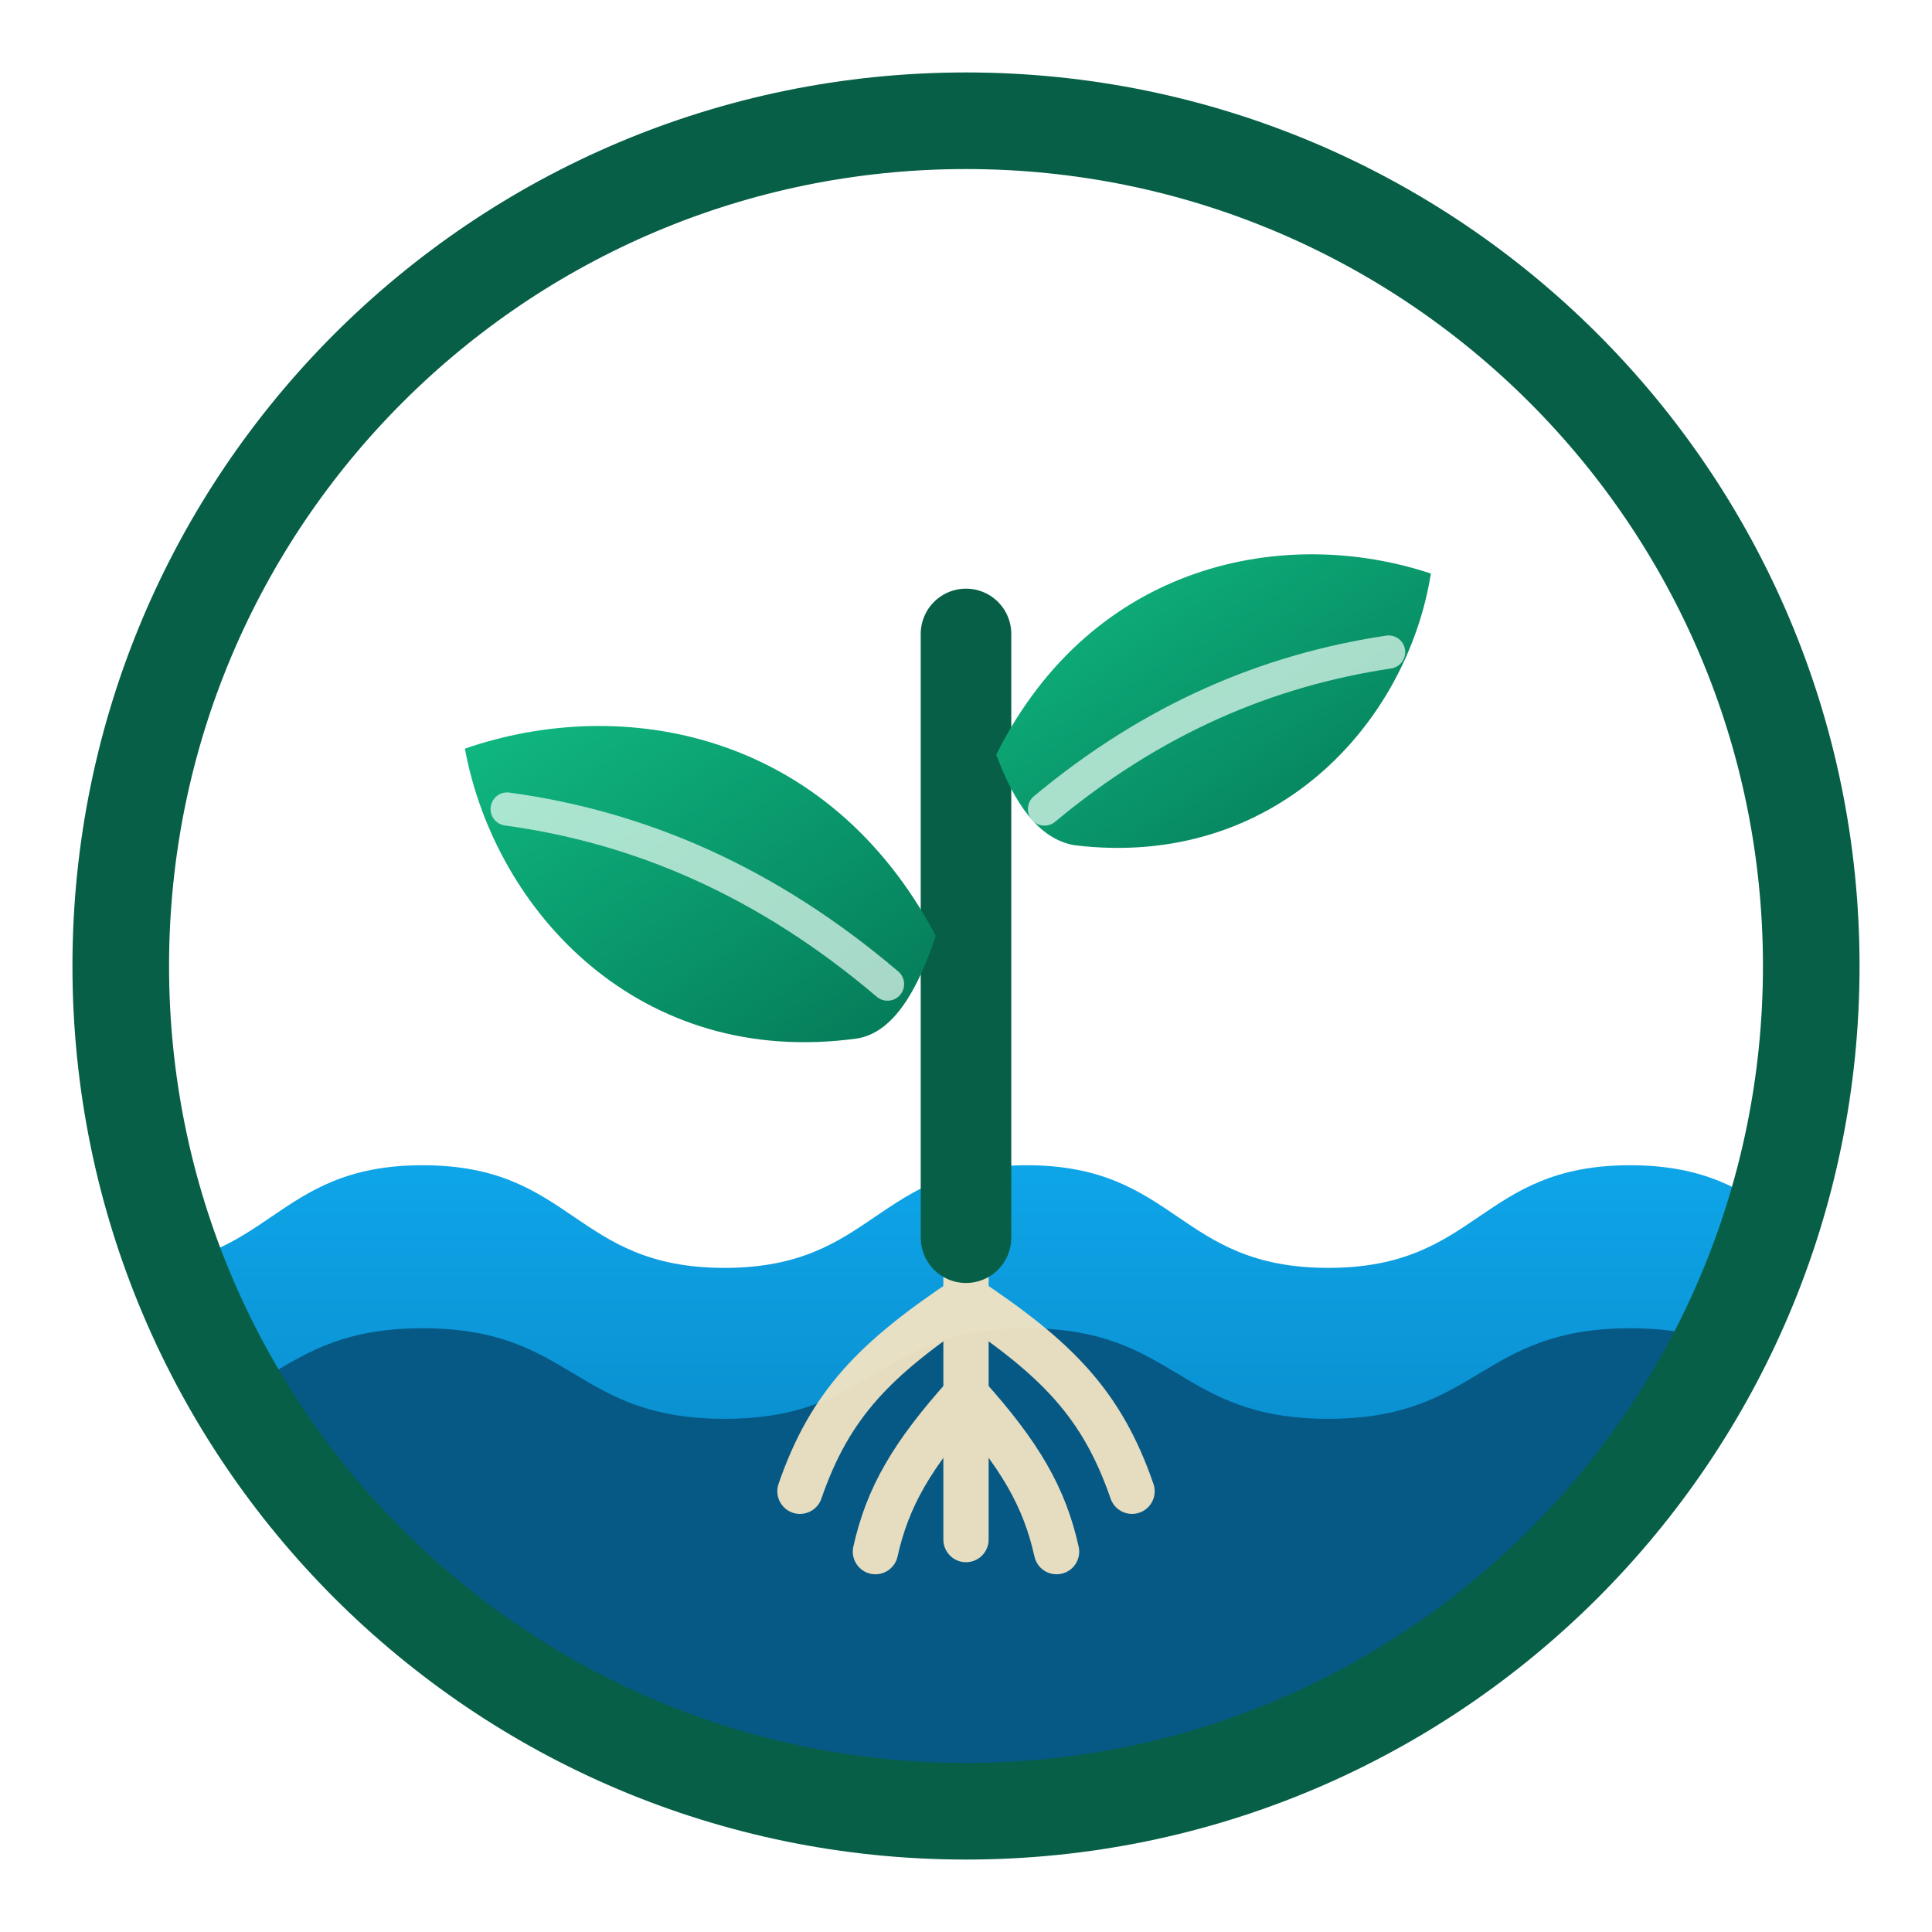
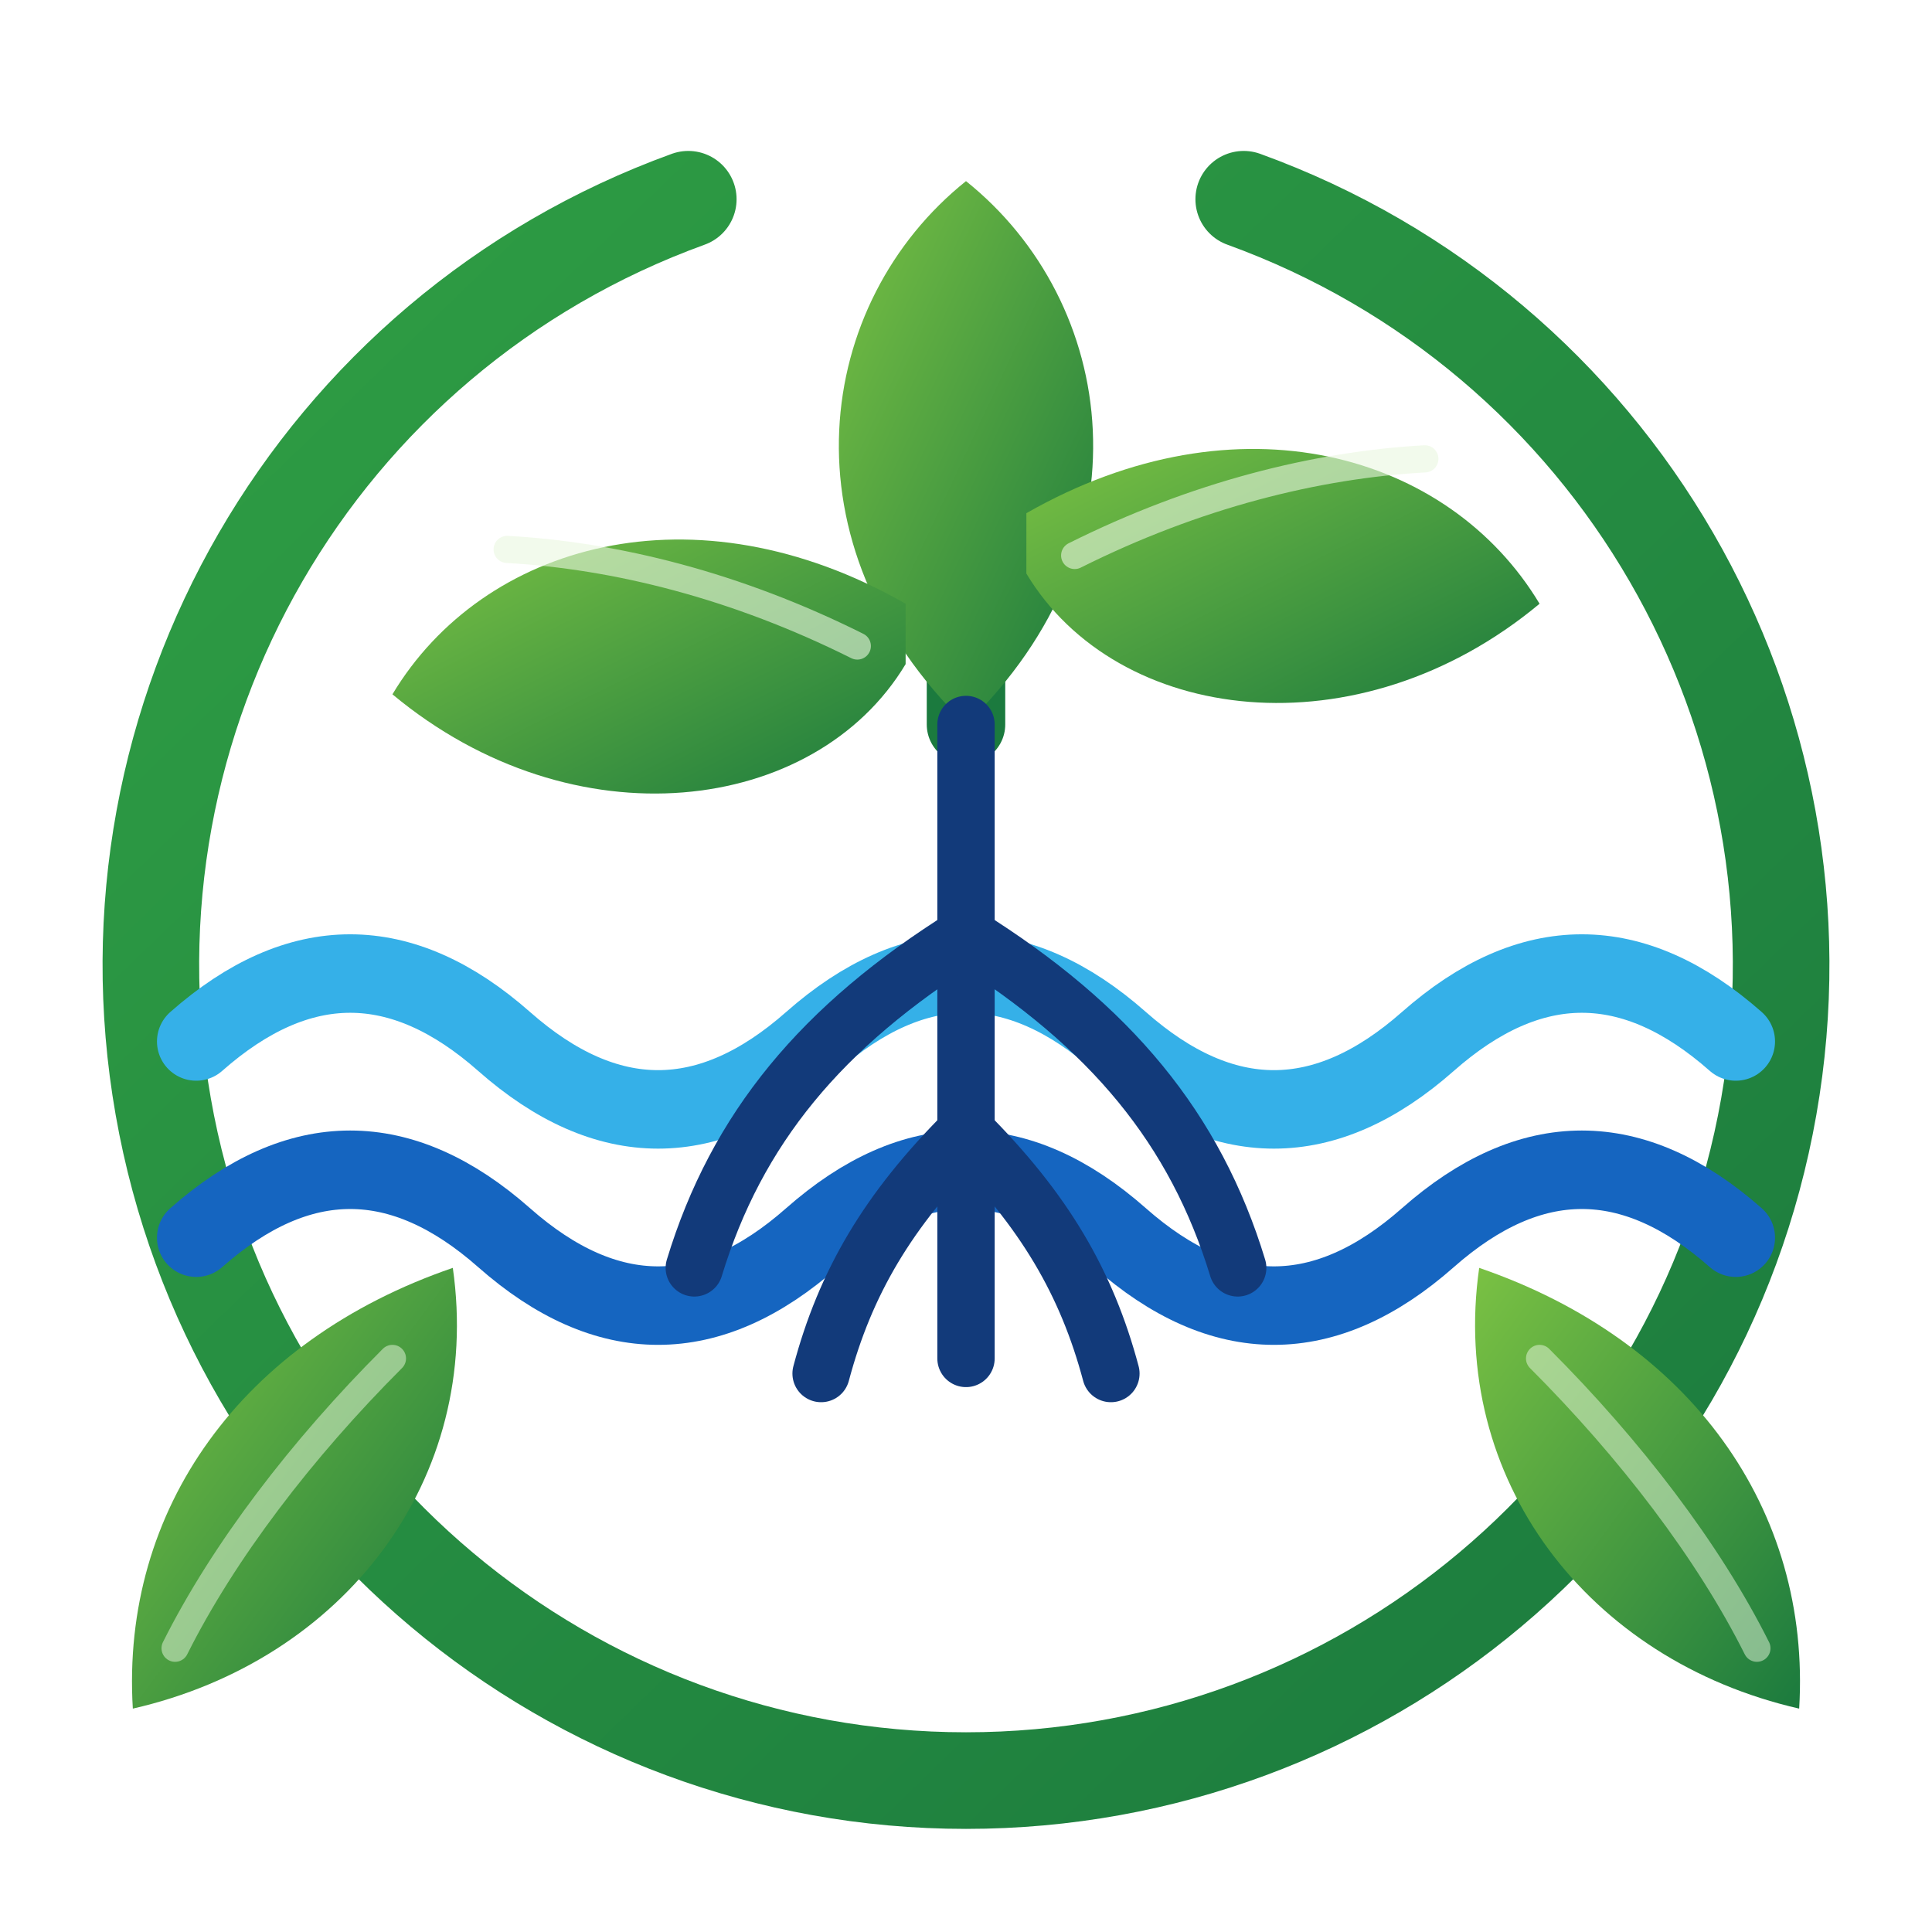
<svg xmlns="http://www.w3.org/2000/svg" viewBox="0 0 64 64" role="img" aria-labelledby="emblemaTitulo">
  <defs>
-     <clipPath id="embCirculo">
-       <circle cx="32" cy="32" r="28" />
-     </clipPath>
    <linearGradient id="embHoja" x1="0" y1="0" x2="1" y2="1">
-       <stop offset="0" stop-color="#10b981" />
-       <stop offset="1" stop-color="#047857" />
+       <stop offset="0" stop-color="#7ac143" />
+       <stop offset="1" stop-color="#1b7a3e" />
    </linearGradient>
-     <linearGradient id="embAgua" x1="0" y1="0" x2="0" y2="1">
-       <stop offset="0" stop-color="#0ea5e9" />
-       <stop offset="1" stop-color="#0369a1" />
+     <linearGradient id="embAro" x1="0" y1="0" x2="1" y2="1">
+       <stop offset="0" stop-color="#2f9e44" />
+       <stop offset="1" stop-color="#1b7a3e" />
    </linearGradient>
  </defs>
-   <g clip-path="url(#embCirculo)">
-     <path d="M4 42c5 0 5-3.4 10-3.4S19 42 24 42s5-3.4 10-3.4S39 42 44 42s5-3.4 10-3.4S59 42 64 42v22H4z" fill="url(#embAgua)" />
-     <path d="M4 47c5 0 5-3 10-3s5 3 10 3 5-3 10-3 5 3 10 3 5-3 10-3 5 3 10 3v17H4z" fill="#075985" />
-     <g stroke="#f1e4c3" stroke-width="1.5" stroke-linecap="round" fill="none" opacity=".95">
-       <path d="M32 40v11" />
-       <path d="M32 43c-3 2-4.5 3.5-5.5 6.4" />
-       <path d="M32 43c3 2 4.5 3.5 5.5 6.4" />
-       <path d="M32 46.2c-1.8 2-2.6 3.4-3 5.2" />
-       <path d="M32 46.2c1.8 2 2.6 3.4 3 5.2" />
-     </g>
-     <path d="M32 41V21" stroke="#065f46" stroke-width="3" stroke-linecap="round" fill="none" />
-     <path d="M31 31c-3.6-6.8-10.4-8-15.6-6.2 1 5.4 5.8 10.6 13 9.6 1.2-.2 2-1.6 2.6-3.4z" fill="url(#embHoja)" />
-     <path d="M33 25c3.2-6.4 9.6-7.6 14.4-6 -.8 5-5.2 9.8-11.8 9-1.2-.2-2-1.4-2.6-3z" fill="url(#embHoja)" />
-     <path d="M29.4 32.6c-4-3.4-8.2-5.2-12.6-5.8" stroke="#ecfdf5" stroke-width="1.1" stroke-linecap="round" fill="none" opacity=".7" />
-     <path d="M34.6 26.8c3.6-3 7.4-4.6 11.4-5.2" stroke="#ecfdf5" stroke-width="1.1" stroke-linecap="round" fill="none" opacity=".7" />
+   <path d="M41.2 6.6A27 27 0 1 1 22.8 6.6" fill="none" stroke="url(#embAro)" stroke-width="3.2" stroke-linecap="round" />
+   <g fill="url(#embHoja)">
+     <path d="M49 42c7 2.4 11 8 10.6 14.6-7-1.6-11.6-7.6-10.6-14.6z" />
+     <path d="M15 42c-7 2.4-11 8-10.6 14.6 7-1.6 11.6-7.6 10.6-14.6z" />
  </g>
-   <circle cx="32" cy="32" r="28" fill="none" stroke="#065f46" stroke-width="3.2" />
+   <g stroke="#eaf7e0" stroke-width=".9" stroke-linecap="round" fill="none" opacity=".5">
+     <path d="M51 45c3 3 5.6 6.4 7.2 9.6" />
+     <path d="M13 45c-3 3-5.6 6.4-7.2 9.6" />
+   </g>
+   <path d="M32 24V10" stroke="#1b7a3e" stroke-width="2.6" stroke-linecap="round" fill="none" />
+   <g fill="url(#embHoja)">
+     <path d="M32 6c-5 4-6.2 12 0 18 6.2-6 5-14 0-18z" />
+     <path d="M30 20c-7-4-14-2-17 3 6 5 14 4 17-1z" />
+     <path d="M34 17c7-4 14-2 17 3-6 5-14 4-17-1z" />
+   </g>
+   <g stroke="#eaf7e0" stroke-width=".9" stroke-linecap="round" fill="none" opacity=".6">
+     <path d="M28.4 21.4c-4-2-8-3-11.6-3.2" />
+     <path d="M35.6 18.4c4-2 8-3 11.6-3.2" />
+   </g>
+   <g fill="none" stroke-linecap="round" stroke-width="2.6">
+     <path d="M6.5 34.5c3.4-3 6.8-3 10.2 0s6.8 3 10.2 0 6.8-3 10.2 0 6.8 3 10.2 0 6.8-3 10.2 0" stroke="#35b0e8" />
+     <path d="M6.5 41c3.4-3 6.8-3 10.2 0s6.8 3 10.2 0 6.8-3 10.2 0 6.8 3 10.2 0 6.8-3 10.2 0" stroke="#1565c0" />
+   </g>
+   <g stroke="#123a7a" stroke-width="1.9" stroke-linecap="round" fill="none">
+     <path d="M32 24v21" />
+     <path d="M32 31c-4.8 3-7.6 6.4-9 11" />
+     <path d="M32 31c4.8 3 7.6 6.4 9 11" />
+     <path d="M32 37.5c-2.6 2.6-4 5-4.8 8" />
+     <path d="M32 37.5c2.6 2.6 4 5 4.8 8" />
+   </g>
</svg>
